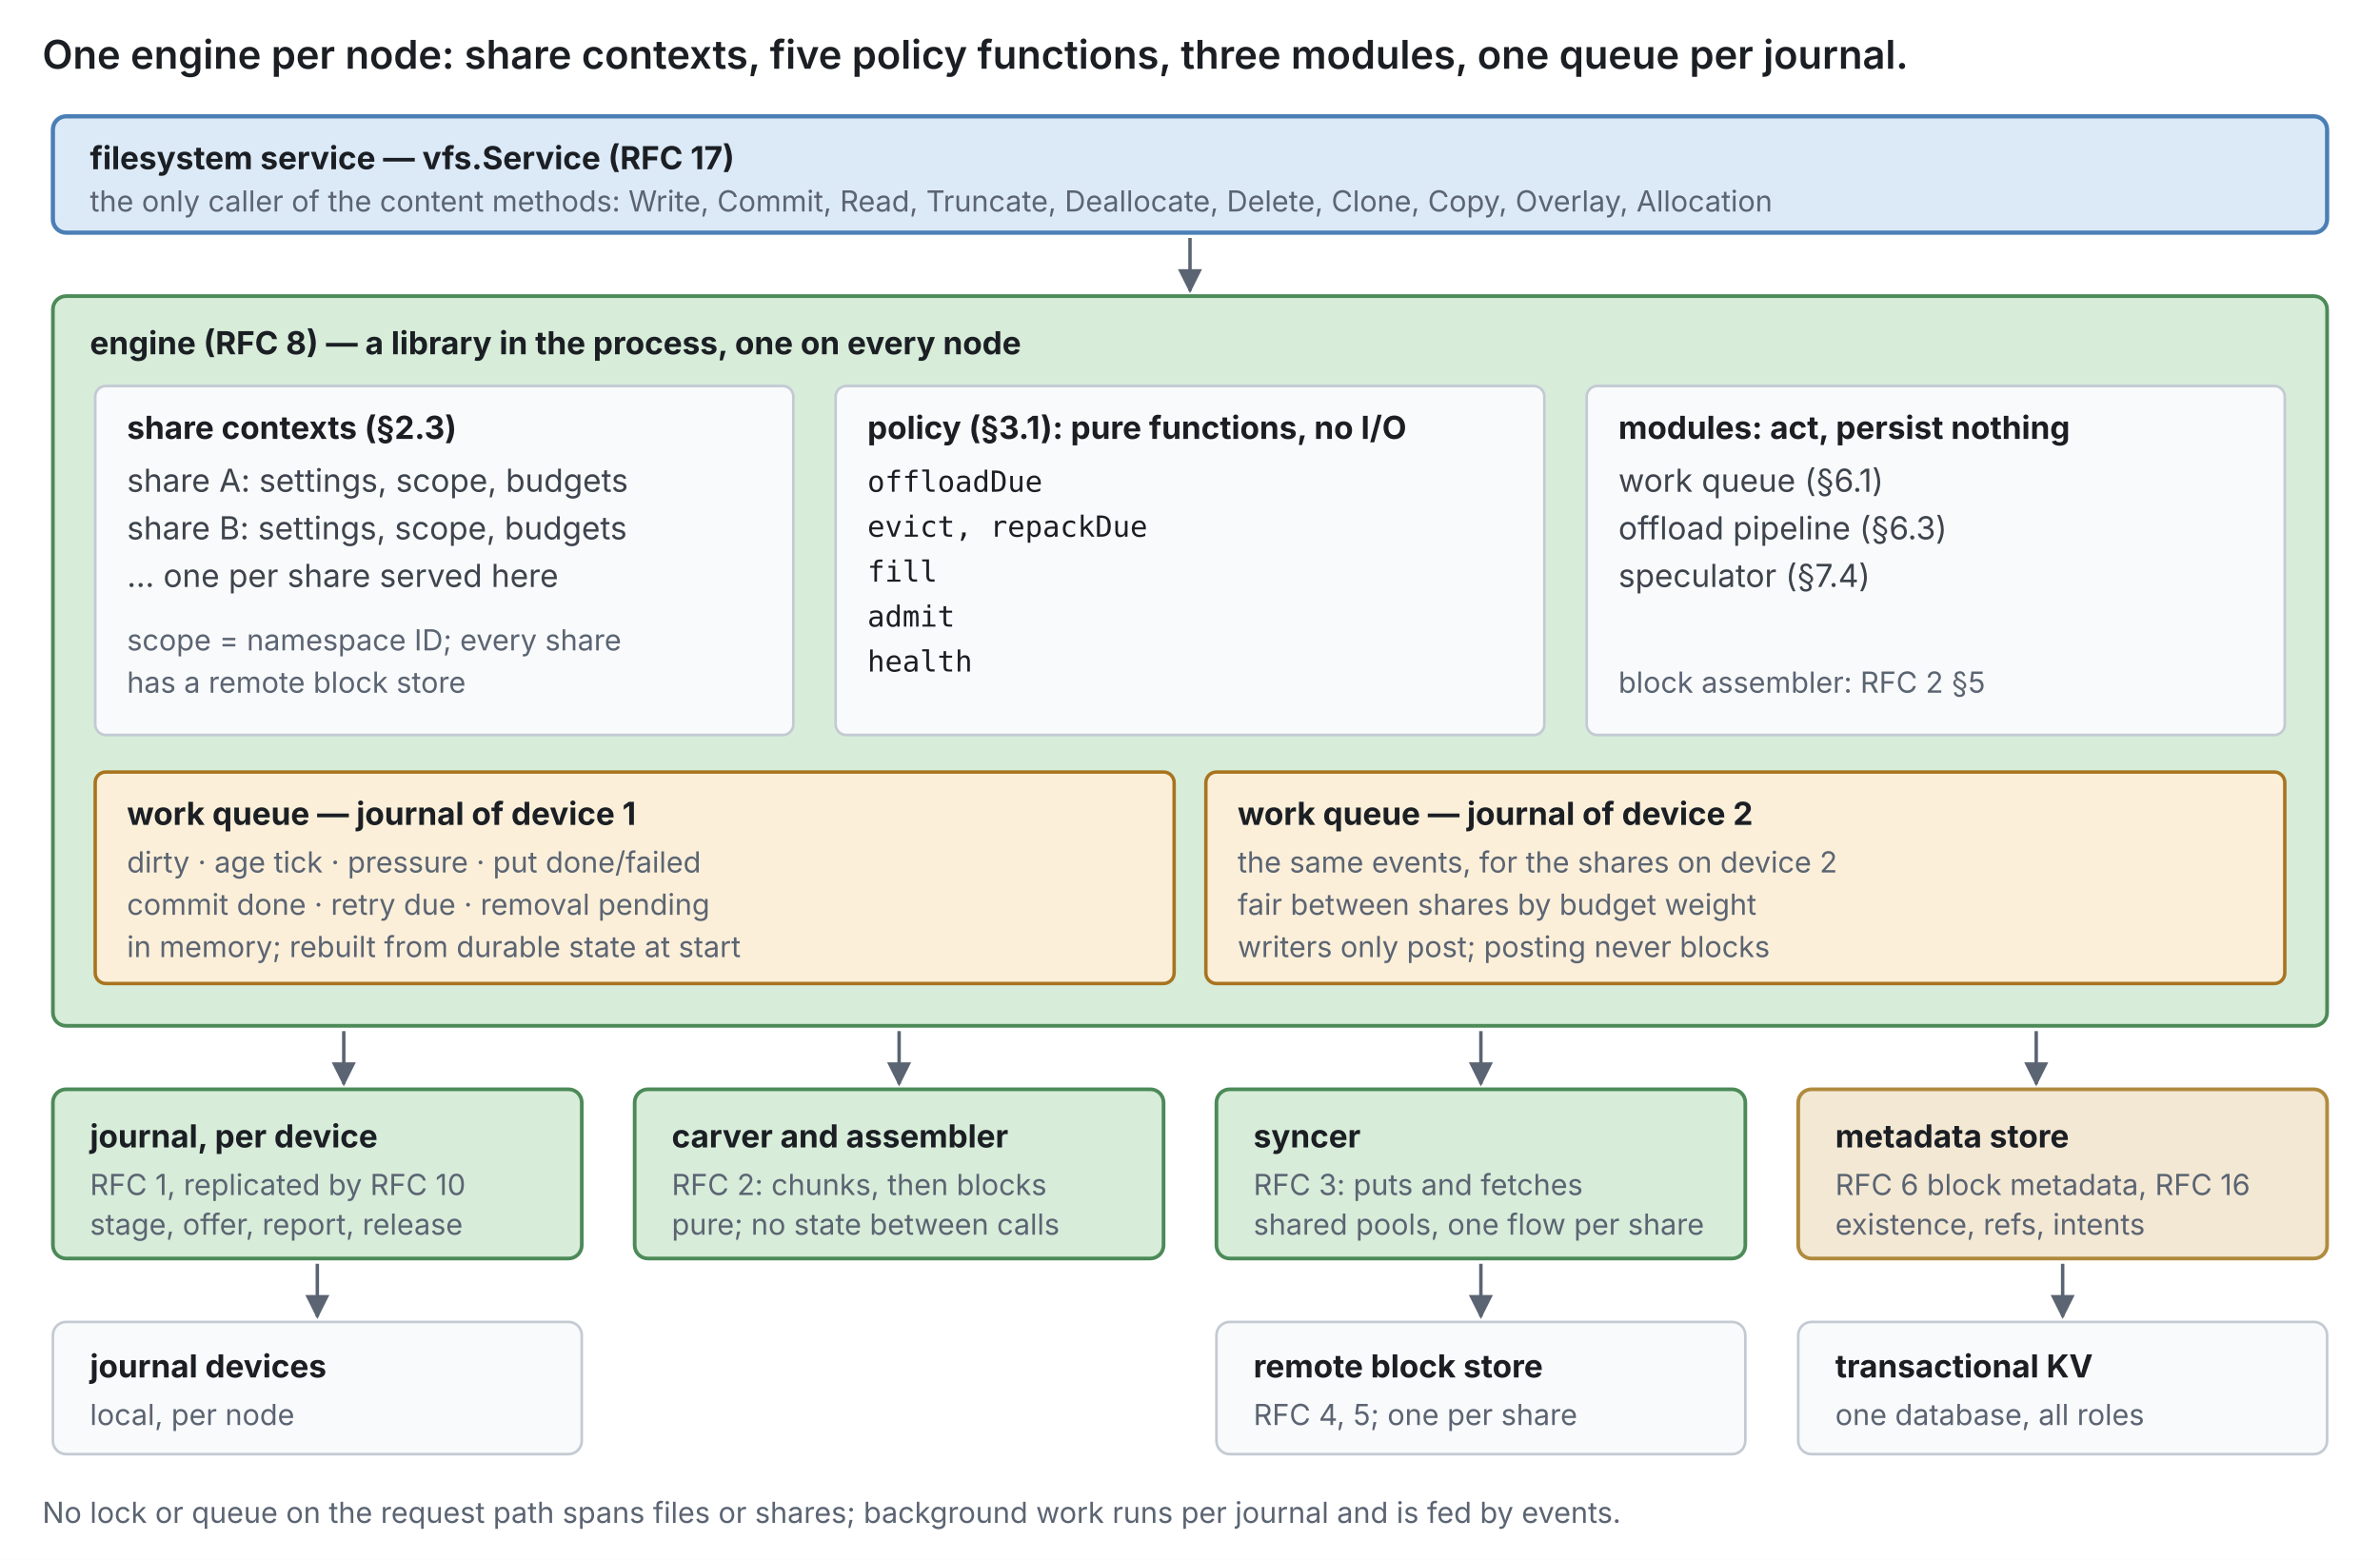
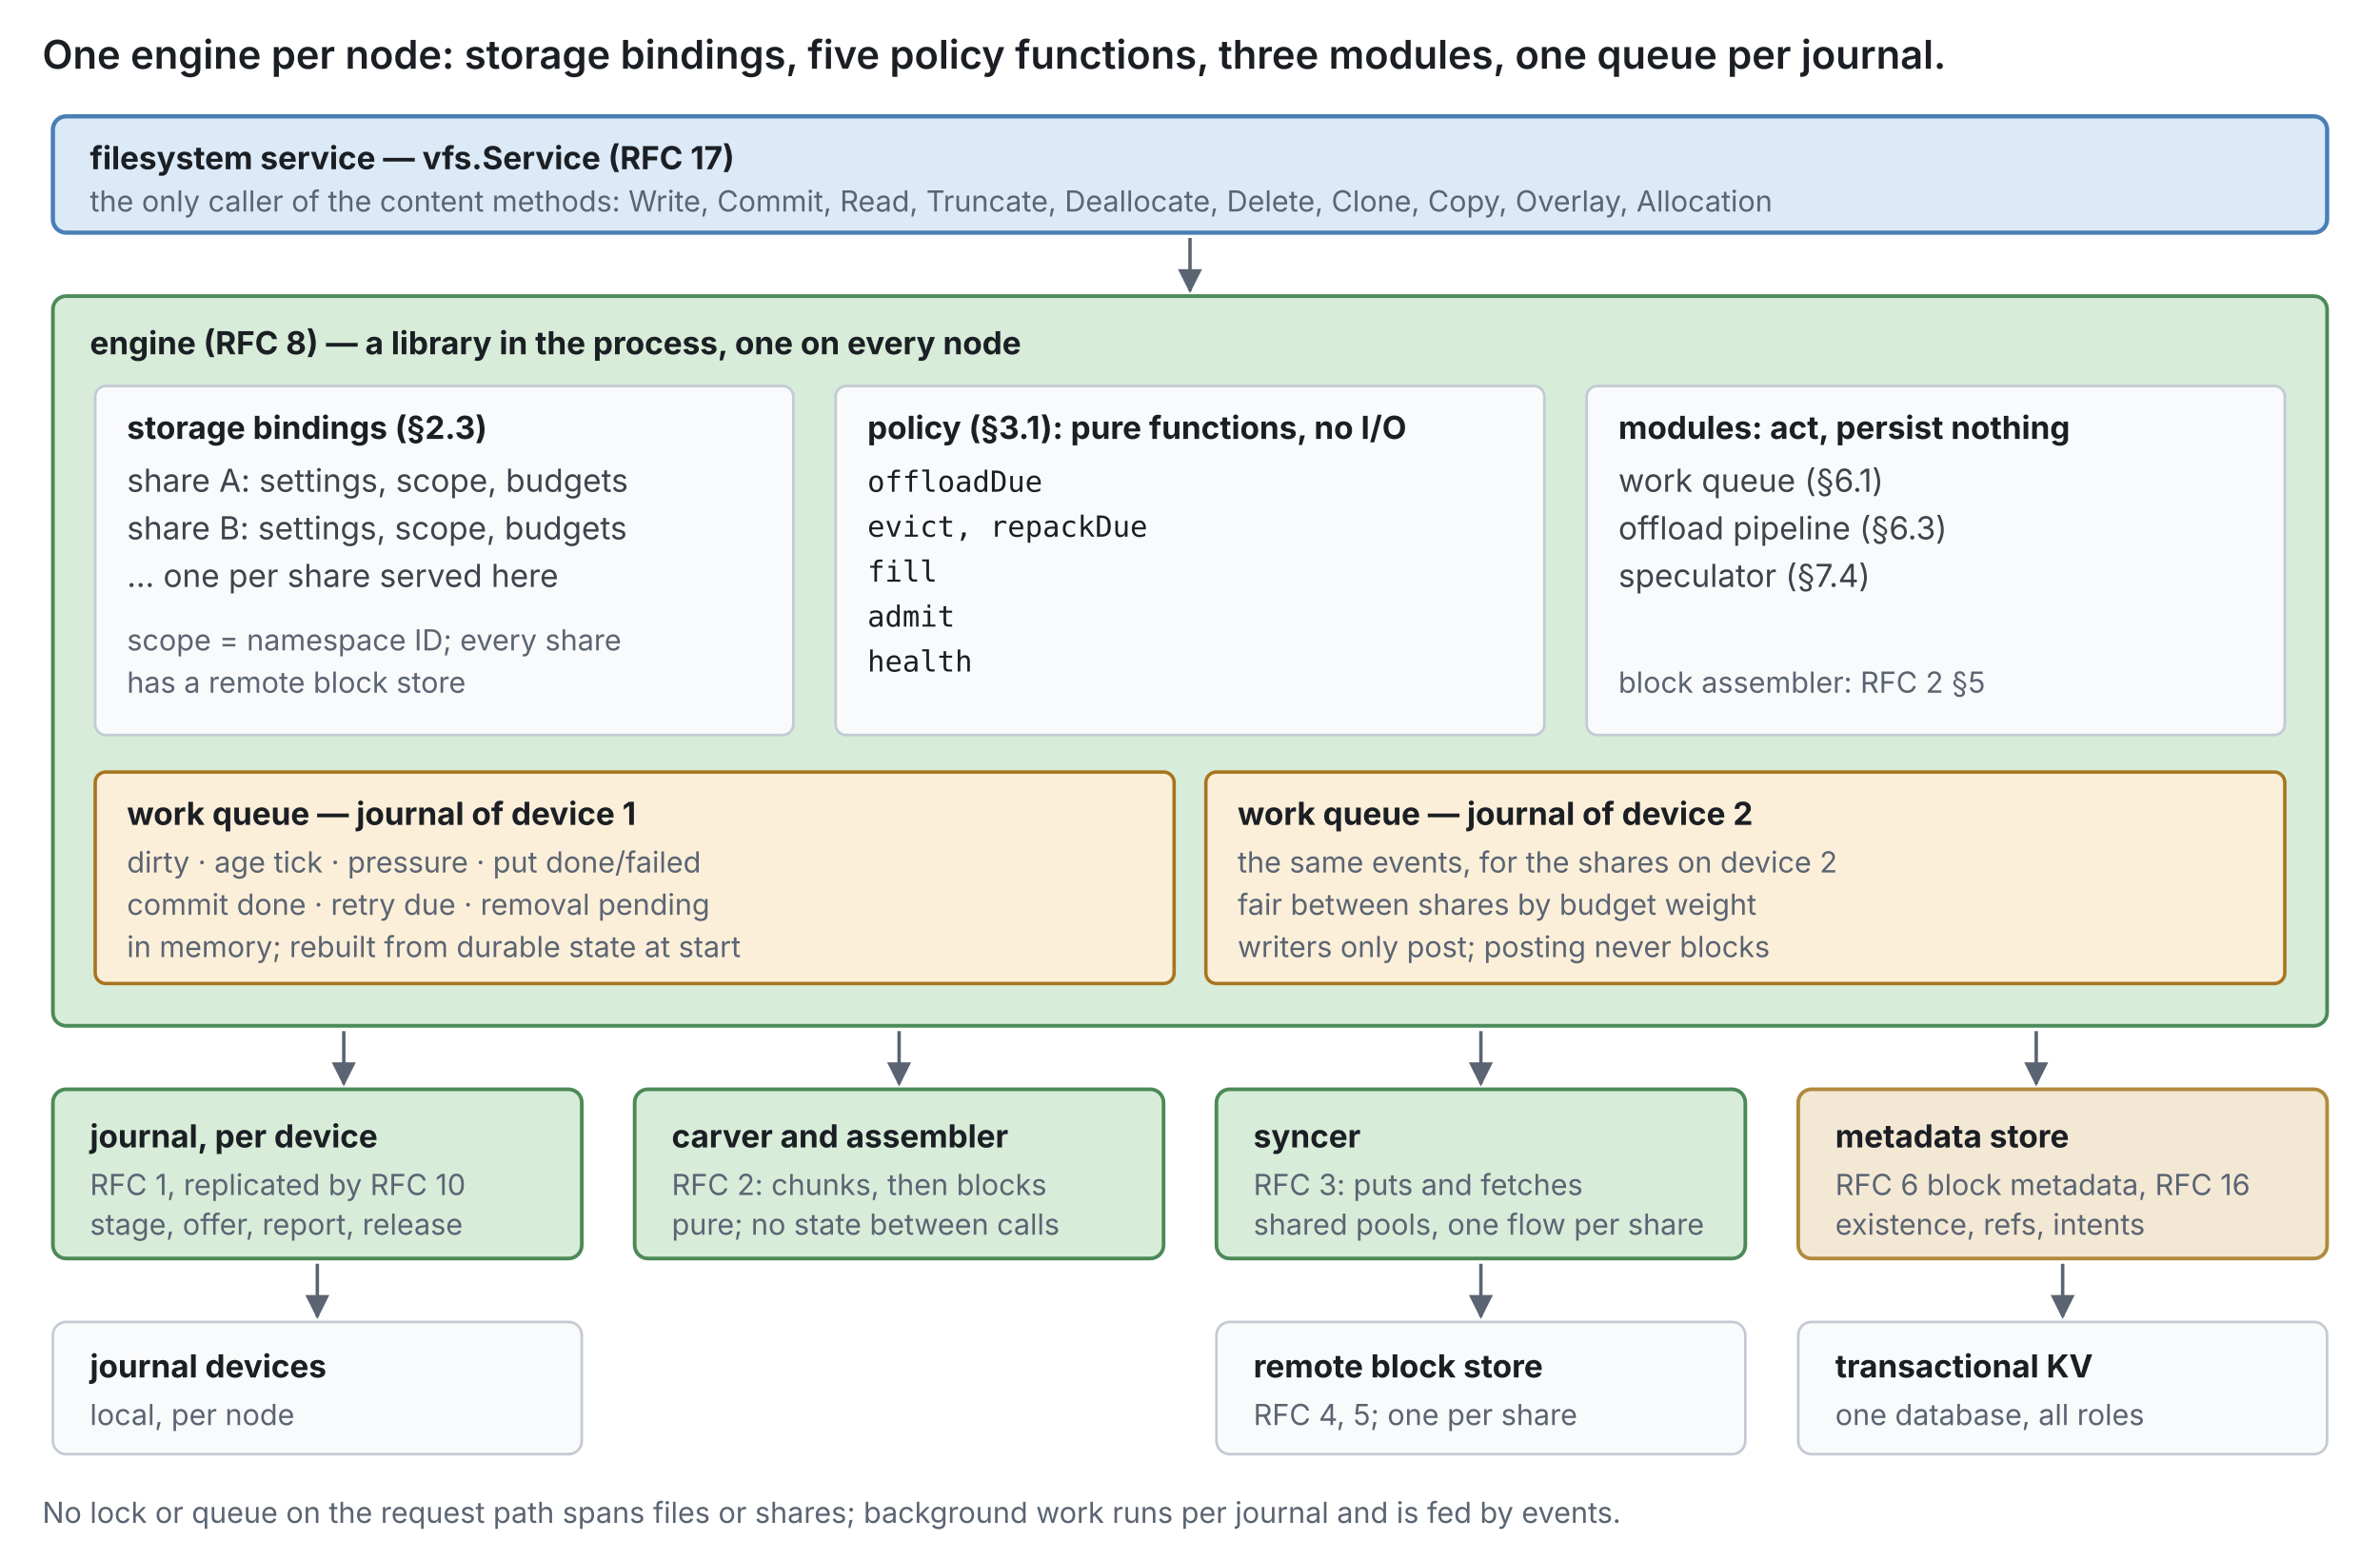
<svg xmlns="http://www.w3.org/2000/svg" viewBox="0 0 900 590" width="900" height="590" font-family="system-ui,-apple-system,Segoe UI,sans-serif">
  <defs>
    <style>
.t{font-size:15px;font-weight:600;fill:#1b1f24}.h{font-size:12px;font-weight:700;fill:#1b1f24}
.l{font-size:12px;fill:#3d444d}.s{font-size:11px;fill:#5b6472}
.m{font-family:ui-monospace,SFMono-Regular,Menlo,monospace;font-size:11px;fill:#1b1f24}
.vfs{fill:#dce9f7;stroke:#4a7fb5;stroke-width:1.6}.meta{fill:#f3e8d4;stroke:#b08a3e;stroke-width:1.4}
.data{fill:#d7ecd9;stroke:#4c8a58;stroke-width:1.4}.ext{fill:#f9fafb;stroke:#c3cad3;stroke-width:1}
.p{fill:#ffffff;stroke:#1b1f24;stroke-width:1.1}.k{fill:#fbefd9;stroke:#a8741f;stroke-width:1.3}.r{fill:#f8e3e6;stroke:#a33a4d;stroke-width:1.3}
.a{fill:#eaf4ec;stroke:#2f6f4f;stroke-width:1.3}
.arr{stroke:#5b6472;stroke-width:1.3;fill:none;marker-end:url(#h)}.dash{stroke:#a33a4d;stroke-width:1.2;stroke-dasharray:5 3;fill:none;marker-end:url(#h)}
.lane{stroke:#c3cad3;stroke-width:1;stroke-dasharray:3 3}
</style>
    <marker id="h" viewBox="0 0 10 10" refX="9" refY="5" markerWidth="7" markerHeight="7" orient="auto-start-reverse">
      <path d="M0 0L10 5L0 10z" fill="#5b6472" />
    </marker>
  </defs>
  <rect width="900" height="590" fill="#ffffff" />
-   <text x="16" y="26" class="t">One engine per node: share contexts, five policy functions, three modules, one queue per journal.</text>
+   <text x="16" y="26" class="t">One engine per node: storage bindings, five policy functions, three modules, one queue per journal.</text>
  <rect x="20" y="44" width="860" height="44" rx="5" class="vfs" />
  <text x="34" y="64" class="h">filesystem service — vfs.Service (RFC 17)</text>
  <text x="34" y="80" class="s">the only caller of the content methods: Write, Commit, Read, Truncate, Deallocate, Delete, Clone, Copy, Overlay, Allocation</text>
  <path d="M450 90V110" class="arr" />
  <rect x="20" y="112" width="860" height="276" rx="5" class="data" />
  <text x="34" y="134" class="h">engine (RFC 8) — a library in the process, one on every node</text>
  <rect x="36" y="146" width="264" height="132" rx="4" class="ext" />
-   <text x="48" y="166" class="h">share contexts (§2.3)</text>
+   <text x="48" y="166" class="h">storage bindings (§2.3)</text>
  <text x="48" y="186" class="l">share A: settings, scope, budgets</text>
  <text x="48" y="204" class="l">share B: settings, scope, budgets</text>
  <text x="48" y="222" class="l">… one per share served here</text>
  <text x="48" y="246" class="s">scope = namespace ID; every share</text>
  <text x="48" y="262" class="s">has a remote block store</text>
  <rect x="316" y="146" width="268" height="132" rx="4" class="ext" />
  <text x="328" y="166" class="h">policy (§3.1): pure functions, no I/O</text>
  <text x="328" y="186" class="m">offloadDue</text>
  <text x="328" y="203" class="m">evict, repackDue</text>
  <text x="328" y="220" class="m">fill</text>
  <text x="328" y="237" class="m">admit</text>
  <text x="328" y="254" class="m">health</text>
  <rect x="600" y="146" width="264" height="132" rx="4" class="ext" />
  <text x="612" y="166" class="h">modules: act, persist nothing</text>
  <text x="612" y="186" class="l">work queue (§6.1)</text>
  <text x="612" y="204" class="l">offload pipeline (§6.3)</text>
  <text x="612" y="222" class="l">speculator (§7.4)</text>
  <text x="612" y="262" class="s">block assembler: RFC 2 §5</text>
  <rect x="36" y="292" width="408" height="80" rx="4" class="k" />
  <text x="48" y="312" class="h">work queue — journal of device 1</text>
  <text x="48" y="330" class="s">dirty · age tick · pressure · put done/failed</text>
  <text x="48" y="346" class="s">commit done · retry due · removal pending</text>
  <text x="48" y="362" class="s">in memory; rebuilt from durable state at start</text>
  <rect x="456" y="292" width="408" height="80" rx="4" class="k" />
  <text x="468" y="312" class="h">work queue — journal of device 2</text>
  <text x="468" y="330" class="s">the same events, for the shares on device 2</text>
  <text x="468" y="346" class="s">fair between shares by budget weight</text>
  <text x="468" y="362" class="s">writers only post; posting never blocks</text>
  <path d="M130 390V410" class="arr" />
  <path d="M340 390V410" class="arr" />
  <path d="M560 390V410" class="arr" />
  <path d="M770 390V410" class="arr" />
  <rect x="20" y="412" width="200" height="64" rx="5" class="data" />
  <text x="34" y="434" class="h">journal, per device</text>
  <text x="34" y="452" class="s">RFC 1, replicated by RFC 10</text>
  <text x="34" y="467" class="s">stage, offer, report, release</text>
  <rect x="240" y="412" width="200" height="64" rx="5" class="data" />
  <text x="254" y="434" class="h">carver and assembler</text>
  <text x="254" y="452" class="s">RFC 2: chunks, then blocks</text>
  <text x="254" y="467" class="s">pure; no state between calls</text>
  <rect x="460" y="412" width="200" height="64" rx="5" class="data" />
  <text x="474" y="434" class="h">syncer</text>
  <text x="474" y="452" class="s">RFC 3: puts and fetches</text>
  <text x="474" y="467" class="s">shared pools, one flow per share</text>
  <rect x="680" y="412" width="200" height="64" rx="5" class="meta" />
  <text x="694" y="434" class="h">metadata store</text>
  <text x="694" y="452" class="s">RFC 6 block metadata, RFC 16</text>
  <text x="694" y="467" class="s">existence, refs, intents</text>
  <path d="M120 478V498" class="arr" />
  <path d="M560 478V498" class="arr" />
  <path d="M780 478V498" class="arr" />
  <rect x="20" y="500" width="200" height="50" rx="5" class="ext" />
  <text x="34" y="521" class="h">journal devices</text>
  <text x="34" y="539" class="s">local, per node</text>
  <rect x="460" y="500" width="200" height="50" rx="5" class="ext" />
  <text x="474" y="521" class="h">remote block store</text>
  <text x="474" y="539" class="s">RFC 4, 5; one per share</text>
  <rect x="680" y="500" width="200" height="50" rx="5" class="ext" />
  <text x="694" y="521" class="h">transactional KV</text>
  <text x="694" y="539" class="s">one database, all roles</text>
  <text x="16" y="576" class="s">No lock or queue on the request path spans files or shares; background work runs per journal and is fed by events.</text>
</svg>
